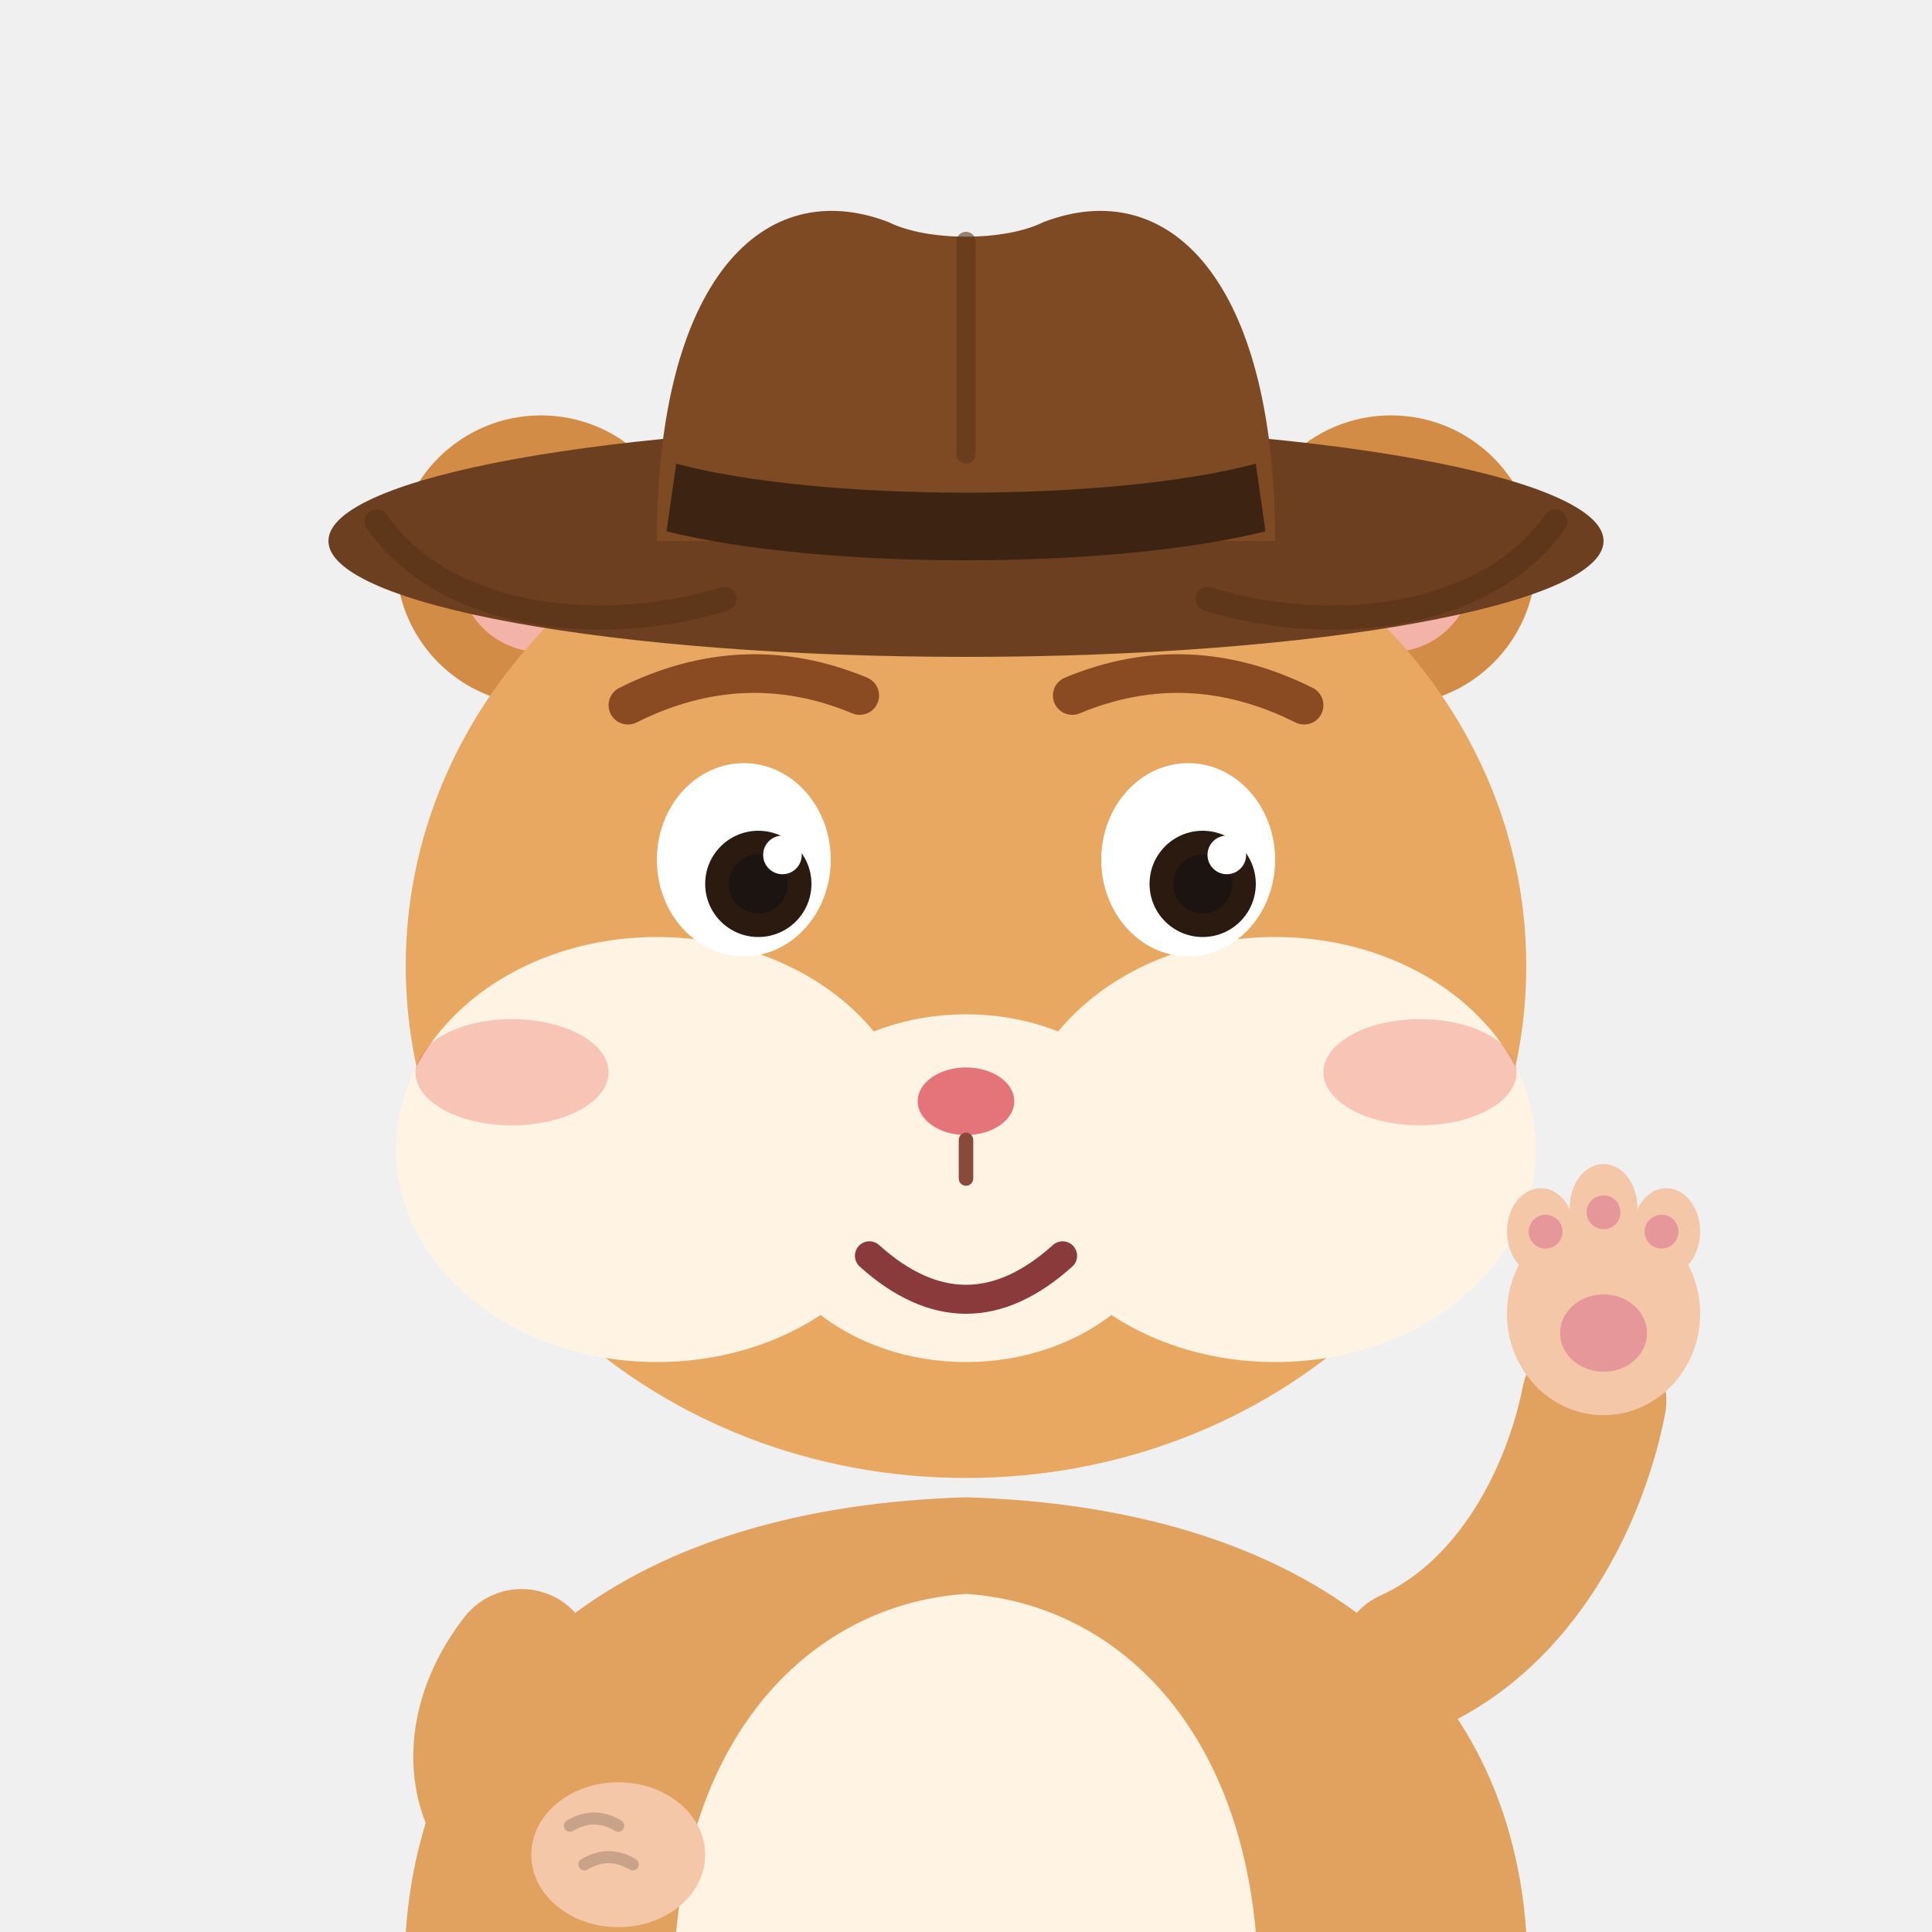
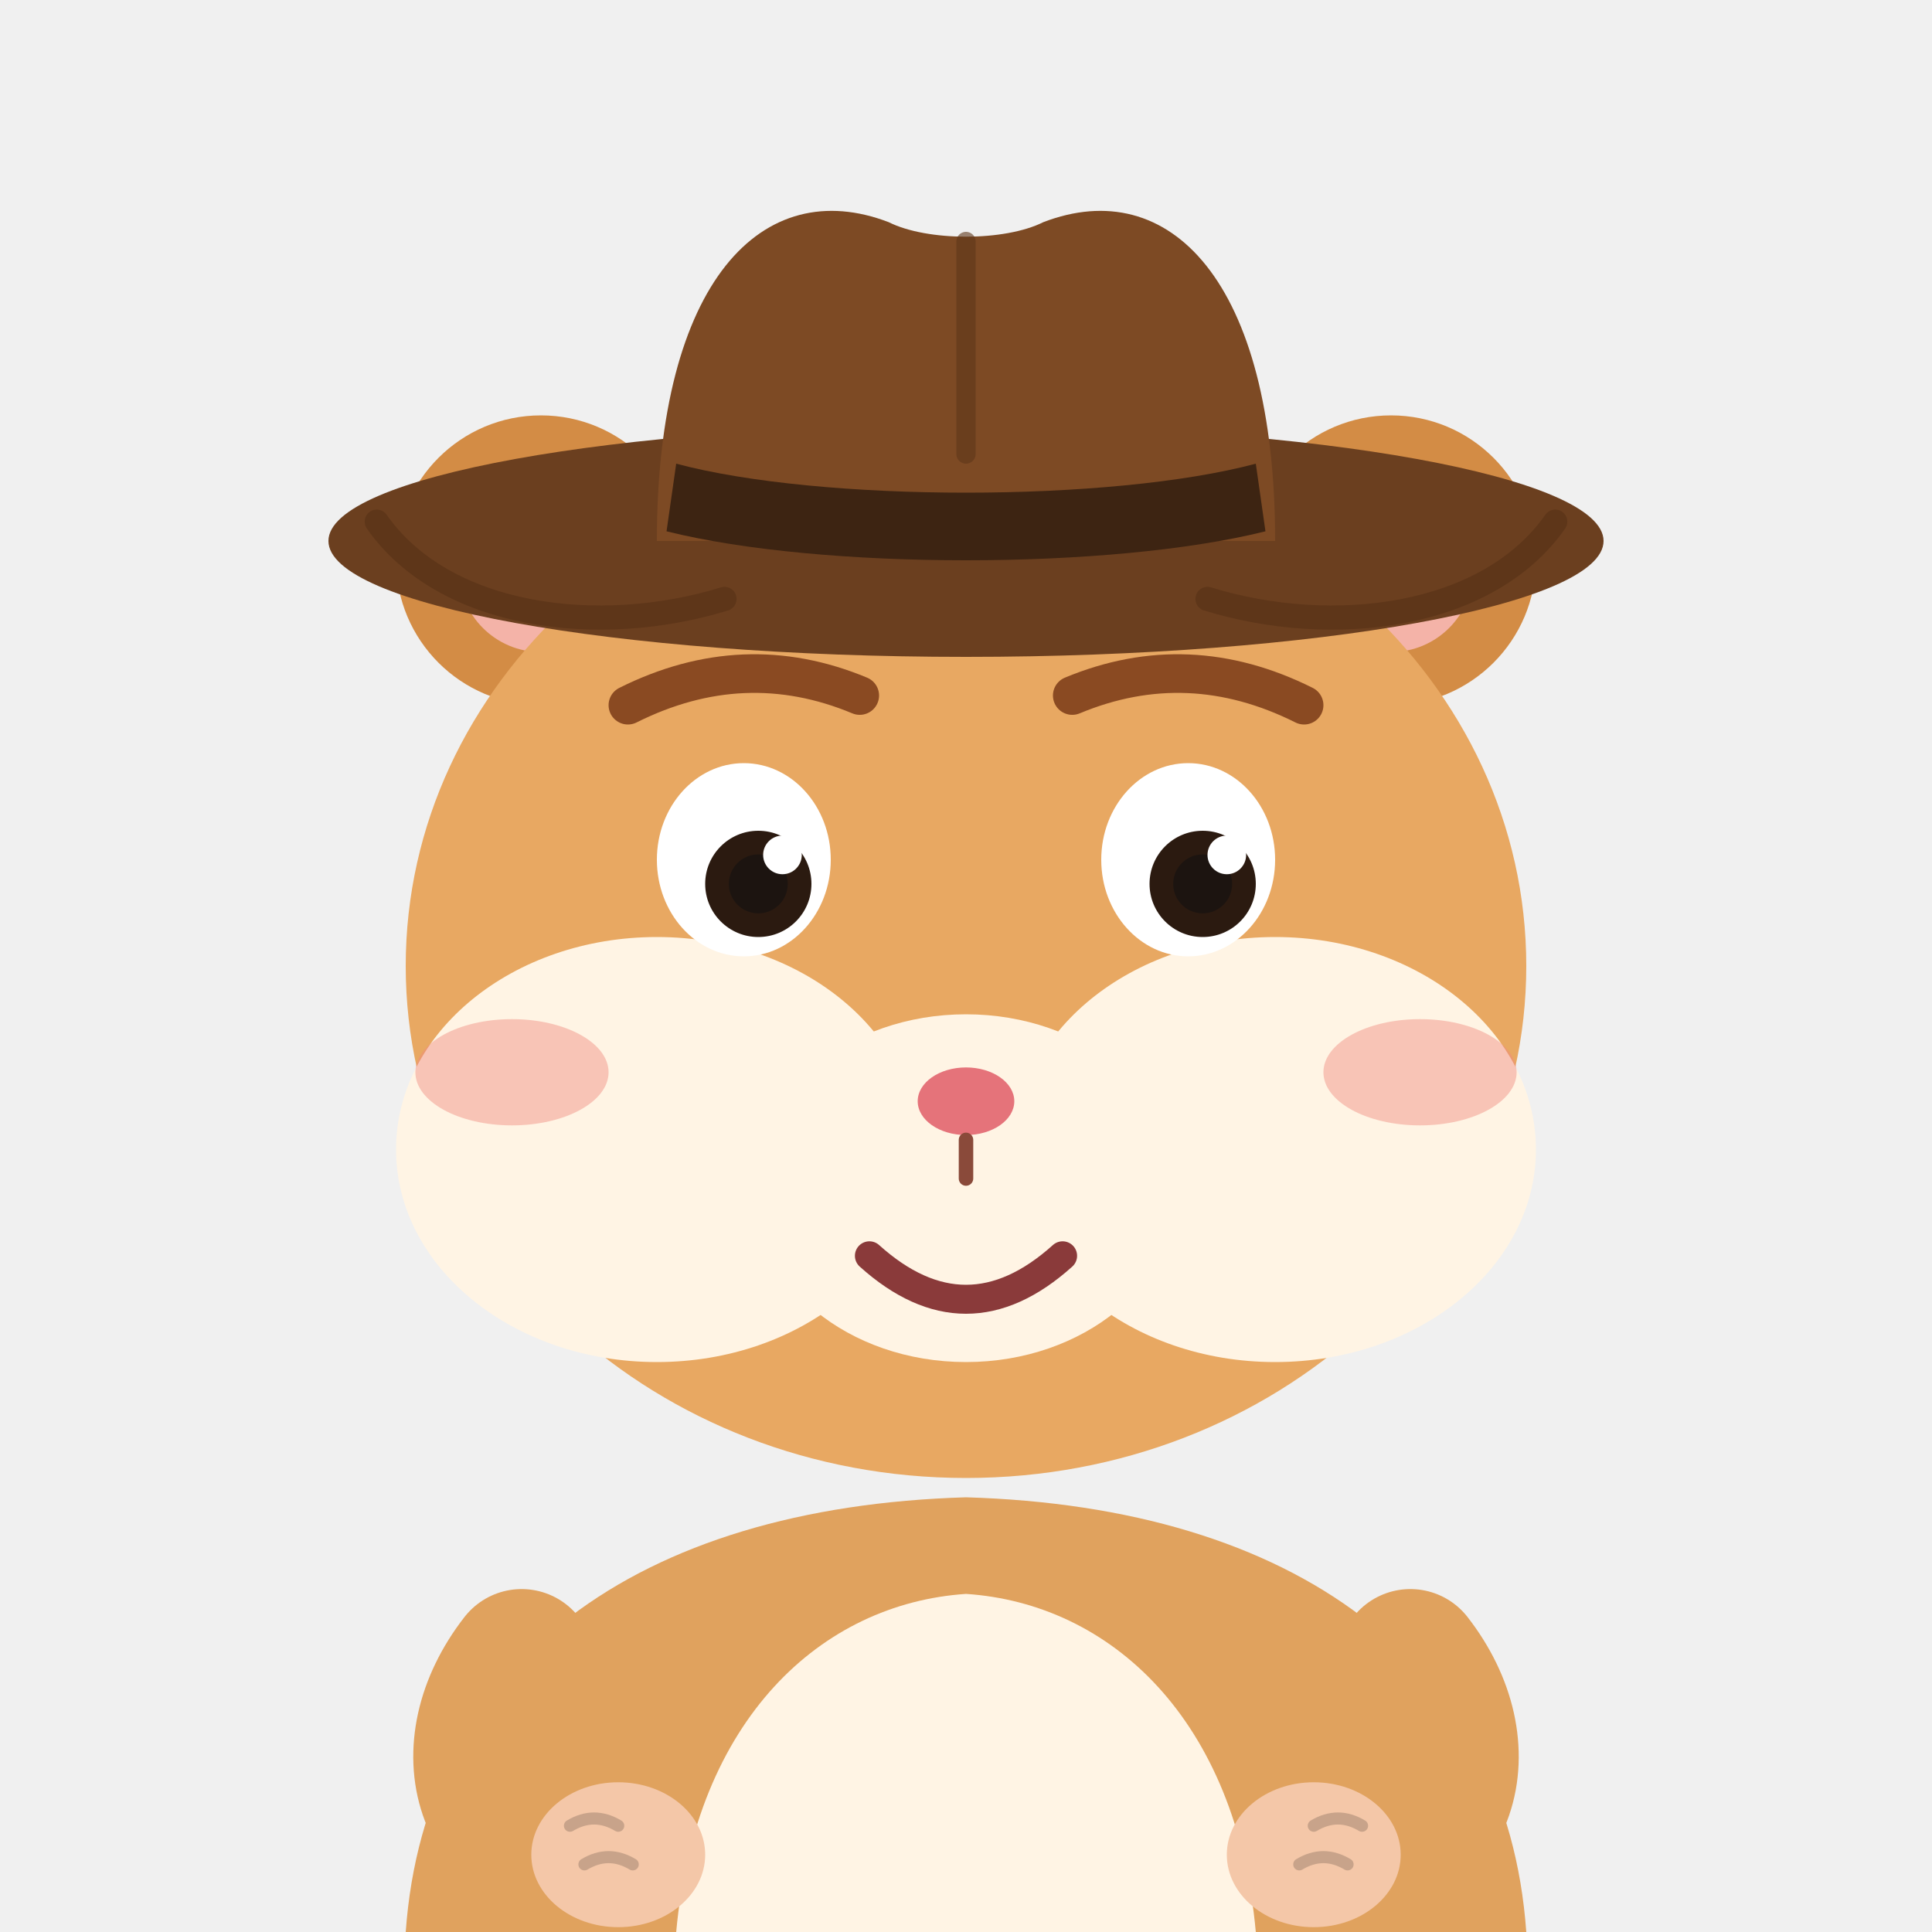
<svg xmlns="http://www.w3.org/2000/svg" viewBox="0 0 400 400" class="hm">
  <style>
.hm-body{transform-origin:200px 400px;animation:hmSway 5s ease-in-out infinite}
@keyframes hmSway{0%,100%{transform:rotate(-1.5deg)}50%{transform:rotate(1.5deg)}}
.hm-eyes{transform-origin:200px 178px;animation:hmBlink 4.4s infinite}
@keyframes hmBlink{0%,91%,100%{transform:scaleY(1)}94%{transform:scaleY(.08)}}
.hm-pup{animation:hmLook 7.5s ease-in-out infinite;transition:transform .3s}
@keyframes hmLook{0%,40%,100%{transform:translate(0,0)}48%,62%{transform:translate(6px,-1px)}70%,80%{transform:translate(-6px,0)}}
.hm-earl{transform-origin:140px 110px;animation:hmEar 3.6s ease-in-out infinite}
.hm-earr{transform-origin:260px 110px;animation:hmEar 3.6s ease-in-out infinite reverse}
@keyframes hmEar{0%,80%,100%{transform:rotate(0)}88%{transform:rotate(-8deg)}}
- .hm-armr{transform-origin:292px 344px;animation:hmWave 2.8s ease-in-out infinite}
- @keyframes hmWave{0%,60%,100%{transform:rotate(0)}70%{transform:rotate(-14deg)}80%{transform:rotate(6deg)}90%{transform:rotate(-10deg)}}
+ .hm-armr{transform-origin:292px 344px;animation:hmRestR 3.6s ease-in-out infinite}
+ @keyframes hmRestR{0%,100%{transform:rotate(0)}50%{transform:rotate(4deg)}}
.hm-arml{transform-origin:108px 344px;animation:hmRest 3.6s ease-in-out infinite}
@keyframes hmRest{0%,100%{transform:rotate(0)}50%{transform:rotate(-4deg)}}
.hm-happy,.hm-angry,.hm-bhappy,.hm-bangry,.hm-eyeshappy,.hm-steam,.hm-red,.hm-talk,.hm-spark{opacity:0}
.hm-happy,.hm-angry,.hm-norm,.hm-talk{transition:opacity .2s}
.mood-happy .hm-norm,.mood-happy .hm-bnorm,.mood-happy .hm-eyes{opacity:0}
.mood-happy .hm-happy,.mood-happy .hm-bhappy,.mood-happy .hm-eyeshappy,.mood-happy .hm-spark{opacity:1}
.mood-happy .hm-body{animation:hmJump .55s ease-in-out infinite}
@keyframes hmJump{0%,100%{transform:translateY(0)}50%{transform:translateY(-14px)}}
.mood-happy .hm-blush{opacity:.8}
.mood-happy .hm-armr{animation:hmCheer .55s ease-in-out infinite}
- @keyframes hmCheer{0%,100%{transform:rotate(-8deg)}50%{transform:rotate(-26deg)}}
+ @keyframes hmCheer{0%,100%{transform:rotate(-150deg)}50%{transform:rotate(-172deg)}}
.mood-happy .hm-arml{animation:hmCheerL .55s ease-in-out infinite}
- @keyframes hmCheerL{0%,100%{transform:rotate(0)}50%{transform:rotate(14deg)}}
+ @keyframes hmCheerL{0%,100%{transform:rotate(150deg)}50%{transform:rotate(172deg)}}
.hm-spark{animation:hmSpark 1.2s ease-in-out infinite}
@keyframes hmSpark{0%,100%{transform:scale(.6)}50%{transform:scale(1.15)}}
.mood-angry .hm-norm,.mood-angry .hm-bnorm{opacity:0}
.mood-angry .hm-angry,.mood-angry .hm-bangry,.mood-angry .hm-steam{opacity:1}
.mood-angry .hm-red{opacity:.35}
.mood-angry .hm-body{animation:hmShake .18s linear infinite}
@keyframes hmShake{0%,100%{transform:translateX(0)}25%{transform:translateX(-3px)}75%{transform:translateX(3px)}}
.mood-angry .hm-pup{animation:none;transform:translate(0,3px)}
.mood-angry .hm-earl{animation:none;transform:rotate(-18deg)}.mood-angry .hm-earr{animation:none;transform:rotate(18deg)}
.mood-angry .hm-armr{animation:hmFist .3s ease-in-out infinite}
@keyframes hmFist{0%,100%{transform:rotate(4deg)}50%{transform:rotate(-8deg)}}
.hm-steam{animation:hmSteam 1.4s ease-out infinite}
@keyframes hmSteam{0%{transform:translateY(8px) scale(.6)}100%{transform:translateY(-28px) scale(1.3)}}
.thinking .hm-pup{animation:none;transform:translate(7px,-7px)}
- .thinking .hm-armr{animation:none;transform:rotate(-34deg) translate(-26px,14px)}
+ .thinking .hm-armr{animation:none;transform:rotate(100deg)}
.talking:not(.mood-happy):not(.mood-angry) .hm-norm{opacity:0}
.talking:not(.mood-happy):not(.mood-angry) .hm-talk{opacity:1}
.hm-talkin{transform-origin:200px 266px;animation:hmTalk .32s ease-in-out infinite alternate}
@keyframes hmTalk{from{transform:scaleY(.35)}to{transform:scaleY(1)}}
.poked .hm-body{animation:hmPoke .7s cubic-bezier(.3,1.8,.5,1)}
@keyframes hmPoke{0%{transform:scale(1,1)}20%{transform:scale(1.08,.9) translateY(10px)}50%{transform:scale(.95,1.08) translateY(-18px)}100%{transform:none}}
.poked .hm-pup{animation:none;transform:scale(.7);transform-box:fill-box;transform-origin:center}
.poked .hm-bnorm{opacity:0}.poked .hm-bhappy{opacity:1;transform:translateY(-8px)}
.poked .hm-norm{opacity:0}.poked .hm-talk{opacity:1}.poked .hm-talkin{animation:none}
+ .poked .hm-armr{animation:none;transform:rotate(-60deg)}.poked .hm-arml{animation:none;transform:rotate(60deg)}
.poked .hm-earl{animation:none;transform:rotate(12deg)}.poked .hm-earr{animation:none;transform:rotate(-12deg)}
</style>
  <g class="hm-body">
    <path d="M84 400 C88 344 132 312 200 310 C268 312 312 344 316 400 Z" fill="#e0a25e" />
    <path d="M140 400 C144 356 170 332 200 330 C230 332 256 356 260 400 Z" fill="#fff4e4" />
    <g class="hm-earl">
      <circle cx="112" cy="116" r="30" fill="#d38c45" />
      <circle cx="112" cy="118" r="17" fill="#f4b3a8" />
    </g>
    <g class="hm-earr">
      <circle cx="288" cy="116" r="30" fill="#d38c45" />
      <circle cx="288" cy="118" r="17" fill="#f4b3a8" />
    </g>
    <ellipse cx="200" cy="200" rx="116" ry="106" fill="#e8a862" />
    <ellipse class="hm-red" cx="200" cy="204" rx="112" ry="102" fill="#ff3b30" />
    <ellipse cx="136" cy="238" rx="54" ry="44" fill="#fff4e4" />
    <ellipse cx="264" cy="238" rx="54" ry="44" fill="#fff4e4" />
    <ellipse cx="200" cy="246" rx="44" ry="36" fill="#fff4e4" />
    <ellipse cx="200" cy="228" rx="10" ry="7" fill="#e5737a" />
    <path d="M200 236 v8" stroke="#8a4a3a" stroke-width="3" stroke-linecap="round" />
    <g>
      <ellipse cx="200" cy="112" rx="132" ry="24" fill="#6b3f1f" />
      <path d="M136 112 C136 58 158 36 184 46 C192 50 208 50 216 46 C242 36 264 58 264 112 Z" fill="#7d4a24" />
      <path d="M140 96 C170 104 230 104 260 96 L262 110 C230 118 170 118 138 110 Z" fill="#3d2412" />
      <path d="M200 50 v44" stroke="#5e3619" stroke-width="4" stroke-linecap="round" opacity=".6" />
      <path d="M78 108 C92 128 124 132 150 124 M322 108 C308 128 276 132 250 124" fill="none" stroke="#5e3619" stroke-width="5" stroke-linecap="round" />
    </g>
    <ellipse class="hm-blush" cx="106" cy="222" rx="20" ry="11" fill="#f08a7e" opacity=".45" />
    <ellipse class="hm-blush" cx="294" cy="222" rx="20" ry="11" fill="#f08a7e" opacity=".45" />
    <g stroke="#8a4a22" stroke-width="8" stroke-linecap="round" fill="none">
      <path class="hm-bnorm" d="M130 146 Q154 134 178 144" />
      <path class="hm-bnorm" d="M222 144 Q246 134 270 146" />
      <path class="hm-bhappy" d="M130 140 Q154 122 178 136" />
      <path class="hm-bhappy" d="M222 136 Q246 122 270 140" />
      <path class="hm-bangry" d="M130 136 L178 156" />
      <path class="hm-bangry" d="M270 136 L222 156" />
    </g>
    <g class="hm-eyes">
      <ellipse cx="154" cy="178" rx="18" ry="20" fill="#fff" />
      <ellipse cx="246" cy="178" rx="18" ry="20" fill="#fff" />
      <g class="hm-pup">
        <circle cx="157" cy="183" r="11" fill="#2b1a10" />
        <circle cx="249" cy="183" r="11" fill="#2b1a10" />
        <circle cx="157" cy="183" r="6.1" fill="#1c1410" />
        <circle cx="249" cy="183" r="6.1" fill="#1c1410" />
        <circle cx="162" cy="177" r="4.0" fill="#fff" />
        <circle cx="254" cy="177" r="4.0" fill="#fff" />
      </g>
    </g>
    <g class="hm-eyeshappy" stroke="#2b1a10" stroke-width="8" stroke-linecap="round" fill="none">
      <path d="M134 184 Q154 162 174 184" />
      <path d="M226 184 Q246 162 266 184" />
    </g>
    <path class="hm-norm" d="M180 260 Q200 278 220 260" fill="none" stroke="#8a3a3a" stroke-width="6" stroke-linecap="round" />
    <g class="hm-talk">
      <g class="hm-talkin">
        <ellipse cx="200" cy="266" rx="18" ry="14" fill="#8a3a3a" />
        <ellipse cx="200" cy="273" rx="10" ry="5" fill="#e5645a" />
      </g>
    </g>
    <g class="hm-happy">
      <path d="M172 254 Q200 300 228 254 Z" fill="#8a3a3a" />
      <path d="M180 256 L220 256 L216 263 L184 263 Z" fill="#fff" />
      <ellipse cx="200" cy="280" rx="14" ry="6" fill="#e5645a" />
    </g>
    <g class="hm-angry">
      <path d="M180 276 Q200 252 220 276 Q200 266 180 276 Z" fill="#8a3a3a" />
      <path d="M190 270 L210 270" stroke="#fff" stroke-width="5" stroke-linecap="round" />
    </g>
    <g class="hm-steam" fill="#fff" opacity=".85">
      <circle cx="96" cy="104" r="14" />
      <circle cx="82" cy="86" r="10" />
      <circle cx="304" cy="104" r="14" />
      <circle cx="318" cy="86" r="10" />
    </g>
    <g class="hm-spark" fill="#ffd23f">
      <path d="M64 120 l6 14 14 6 -14 6 -6 14 -6 -14 -14 -6 14 -6z" />
      <path d="M332 120 l5 12 12 5 -12 5 -5 12 -5 -12 -12 -5 12 -5z" />
    </g>
    <g class="hm-arml">
      <path d="M108 344 C94 362 100 384 124 386" fill="none" stroke="#e0a25e" stroke-width="30" stroke-linecap="round" />
      <ellipse cx="128" cy="384" rx="18" ry="15" fill="#f4c7a8" />
      <path d="M118 378 q5 -3 10 0 M121 386 q5 -3 10 0" fill="none" stroke="#000" stroke-opacity=".18" stroke-width="2.5" stroke-linecap="round" />
    </g>
    <g class="hm-armr">
-       <path d="M292 344 C314 334 326 310 330 290" fill="none" stroke="#e0a25e" stroke-width="30" stroke-linecap="round" />
-       <g transform="translate(332 272)">
-         <ellipse cx="0" cy="0" rx="20" ry="21" fill="#f4c7a8" />
-         <g fill="#f4c7a8">
-           <ellipse cx="-13" cy="-17" rx="7" ry="9" />
-           <ellipse cx="0" cy="-22" rx="7" ry="9" />
-           <ellipse cx="13" cy="-17" rx="7" ry="9" />
-         </g>
-         <ellipse cx="0" cy="4" rx="9" ry="8" fill="#e5979a" />
-         <g fill="#e5979a">
-           <circle cx="-12" cy="-17" r="3.5" />
-           <circle cx="0" cy="-21" r="3.5" />
-           <circle cx="12" cy="-17" r="3.5" />
-         </g>
-       </g>
+       <path d="M292 344 C306 362 300 384 276 386" fill="none" stroke="#e0a25e" stroke-width="30" stroke-linecap="round" />
+       <ellipse cx="272" cy="384" rx="18" ry="15" fill="#f4c7a8" />
+       <path d="M282 378 q-5 -3 -10 0 M279 386 q-5 -3 -10 0" fill="none" stroke="#000" stroke-opacity=".18" stroke-width="2.5" stroke-linecap="round" />
    </g>
  </g>
</svg>
